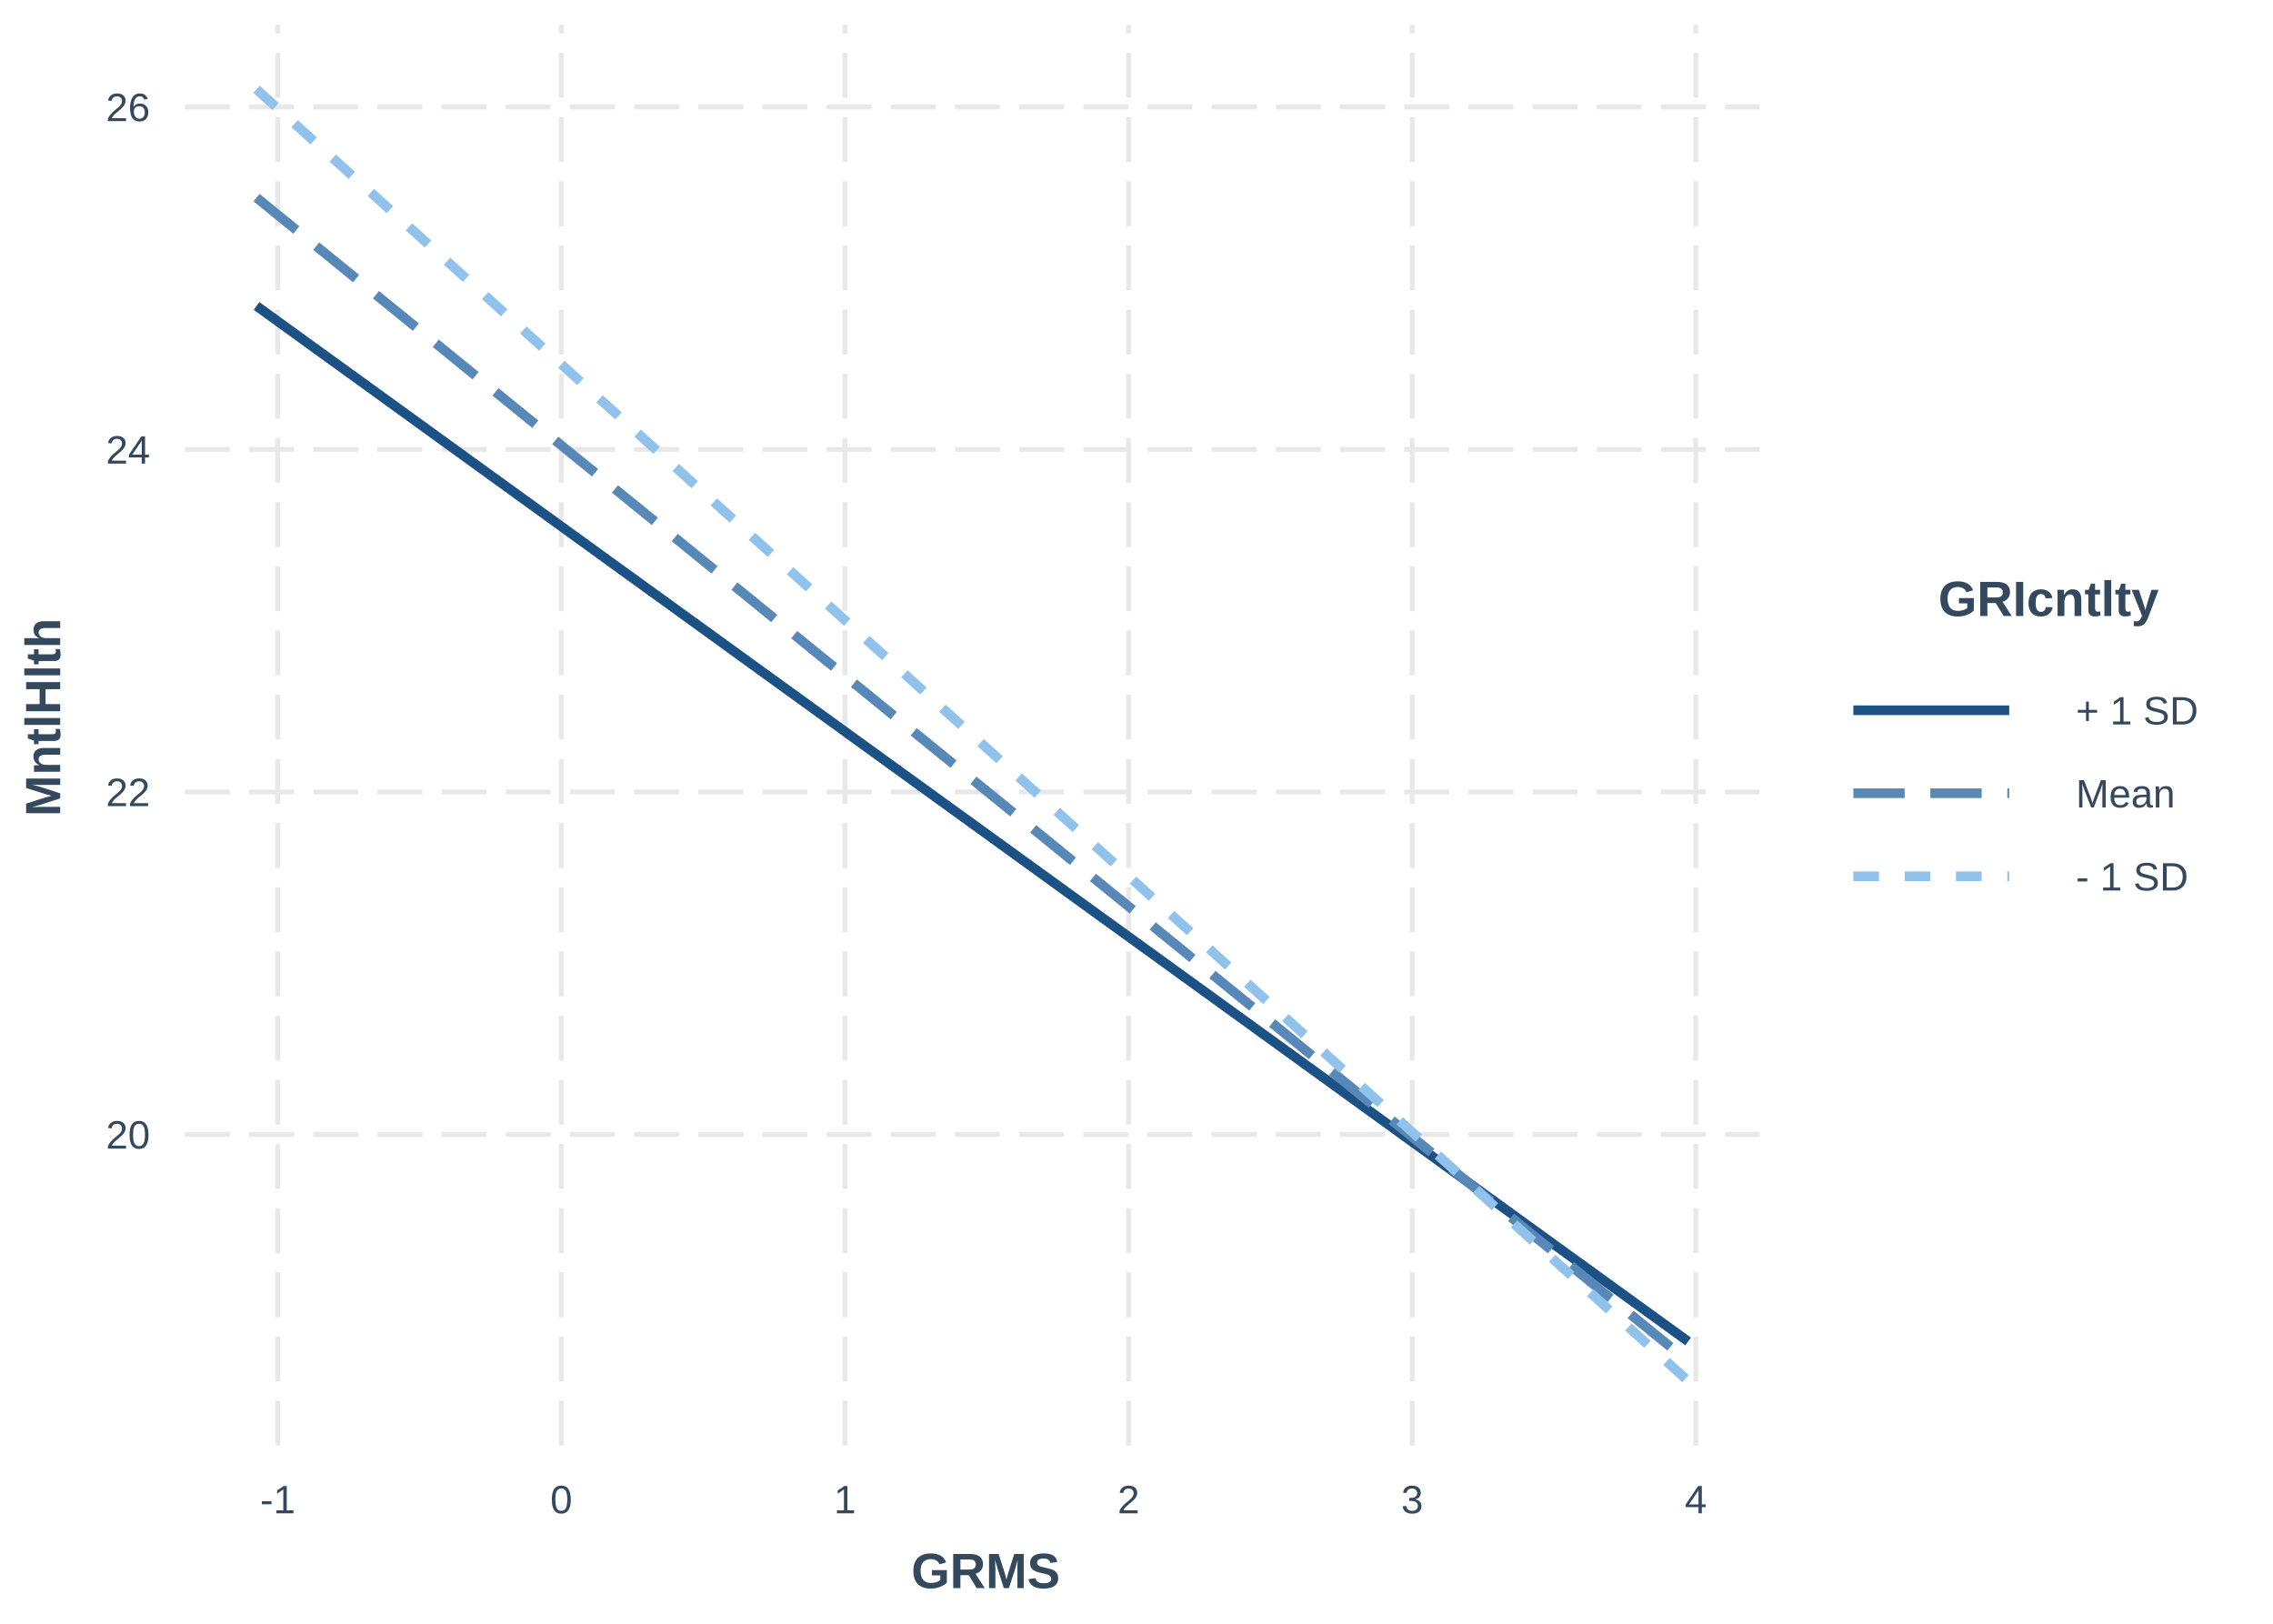
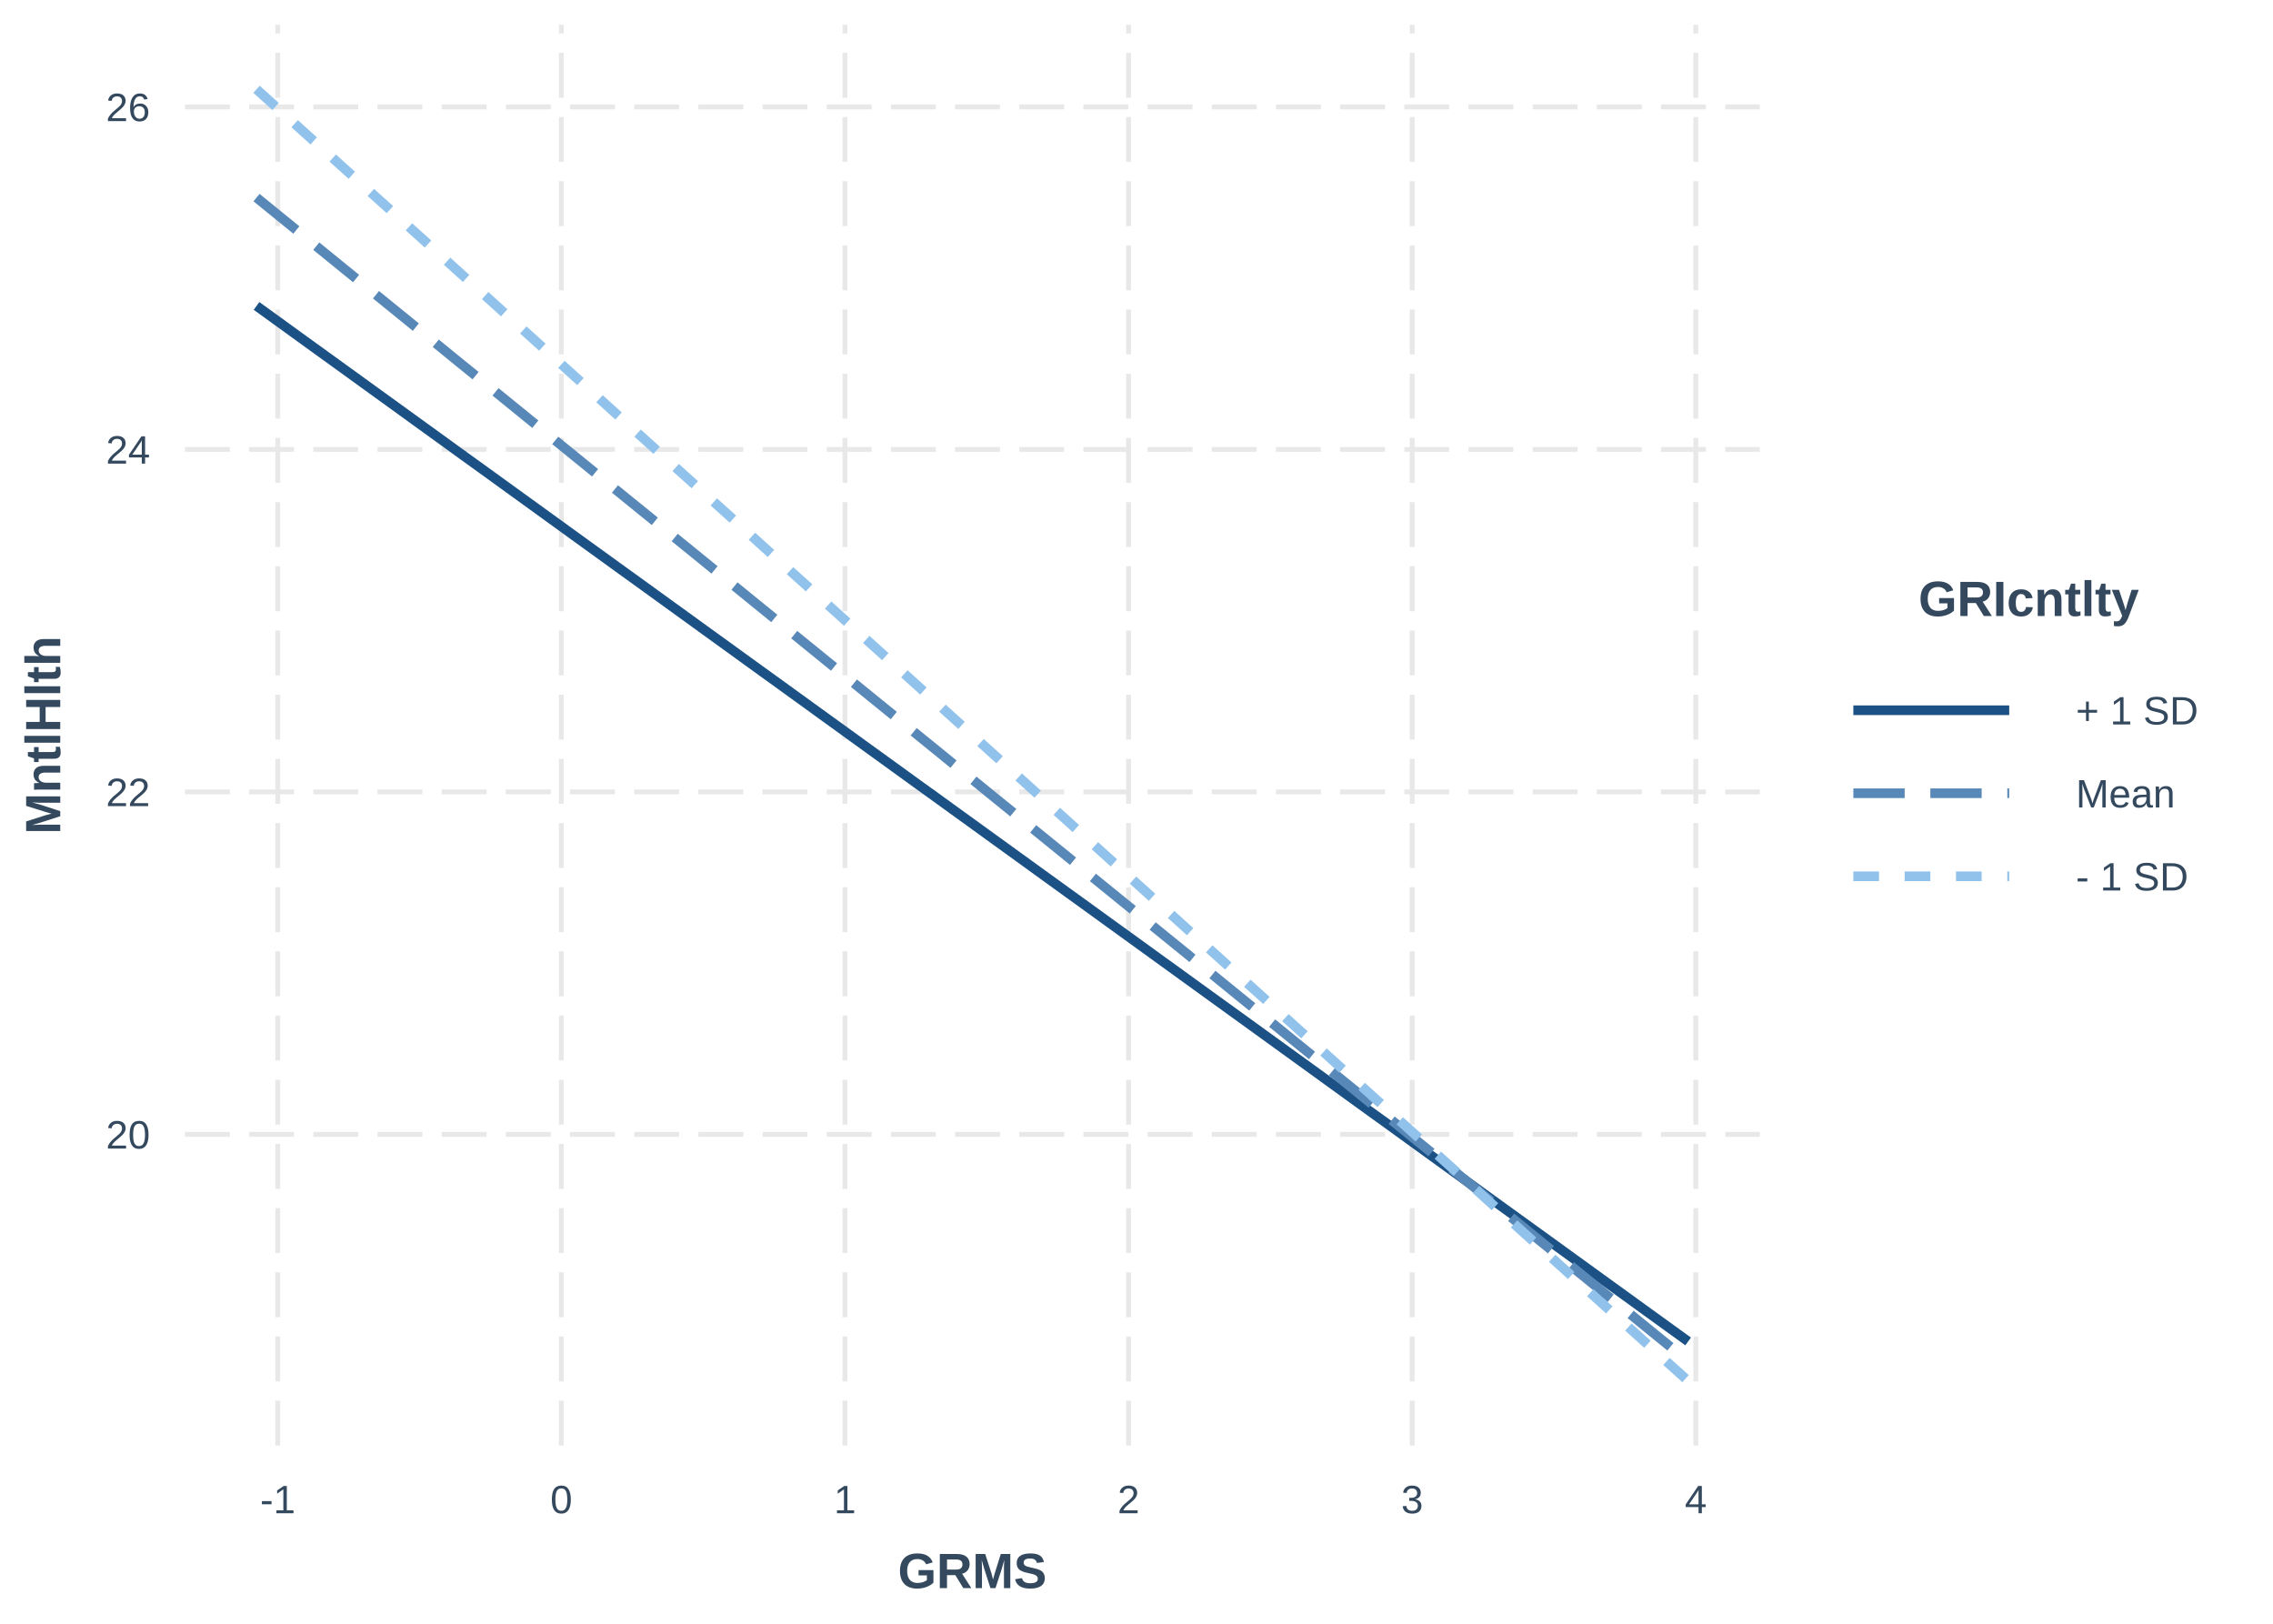
- <svg xmlns="http://www.w3.org/2000/svg" viewBox="0 0 504.00 360.00">
+ <svg xmlns="http://www.w3.org/2000/svg" class="svglite" width="504.00pt" height="360.00pt" viewBox="0 0 504.00 360.00">
  <defs>
    <style type="text/css">
-     line, polyline, polygon, path, rect, circle {
+     .svglite line, .svglite polyline, .svglite polygon, .svglite path, .svglite rect, .svglite circle {
      fill: none;
      stroke: #000000;
      stroke-linecap: round;
      stroke-linejoin: round;
      stroke-miterlimit: 10.00;
    }
  </style>
  </defs>
  <rect width="100%" height="100%" style="stroke: none; fill: #FFFFFF;" />
-   <rect x="0" y="0.00" width="504.00" height="360.00" style="stroke-width: 1.07; stroke: #FFFFFF; fill: #FFFFFF;" />
  <defs>
-     <clipPath id="cpNDEuMDB8MzkwLjIwfDMyMC41MXw1LjQ4">
-       <rect x="41.00" y="5.48" width="349.19" height="315.03" />
-     </clipPath>
-   </defs>
-   <rect x="41.00" y="5.48" width="349.19" height="315.03" style="stroke-width: 0.00; stroke: #FFFFFF; fill: #FFFFFF;" clip-path="url(#cpNDEuMDB8MzkwLjIwfDMyMC41MXw1LjQ4)" />
-   <polyline points="41.00,251.51 390.20,251.51 " style="stroke-width: 1.07; stroke: #E8E8E8; stroke-dasharray: 9.96,4.27; stroke-linecap: butt;" clip-path="url(#cpNDEuMDB8MzkwLjIwfDMyMC41MXw1LjQ4)" />
-   <polyline points="41.00,175.58 390.20,175.58 " style="stroke-width: 1.07; stroke: #E8E8E8; stroke-dasharray: 9.96,4.27; stroke-linecap: butt;" clip-path="url(#cpNDEuMDB8MzkwLjIwfDMyMC41MXw1LjQ4)" />
-   <polyline points="41.00,99.64 390.20,99.64 " style="stroke-width: 1.07; stroke: #E8E8E8; stroke-dasharray: 9.96,4.27; stroke-linecap: butt;" clip-path="url(#cpNDEuMDB8MzkwLjIwfDMyMC41MXw1LjQ4)" />
-   <polyline points="41.00,23.71 390.20,23.71 " style="stroke-width: 1.07; stroke: #E8E8E8; stroke-dasharray: 9.96,4.27; stroke-linecap: butt;" clip-path="url(#cpNDEuMDB8MzkwLjIwfDMyMC41MXw1LjQ4)" />
-   <polyline points="61.58,320.51 61.58,5.48 " style="stroke-width: 1.07; stroke: #E8E8E8; stroke-dasharray: 9.96,4.27; stroke-linecap: butt;" clip-path="url(#cpNDEuMDB8MzkwLjIwfDMyMC41MXw1LjQ4)" />
-   <polyline points="124.47,320.51 124.47,5.48 " style="stroke-width: 1.07; stroke: #E8E8E8; stroke-dasharray: 9.96,4.27; stroke-linecap: butt;" clip-path="url(#cpNDEuMDB8MzkwLjIwfDMyMC41MXw1LjQ4)" />
-   <polyline points="187.36,320.51 187.36,5.48 " style="stroke-width: 1.07; stroke: #E8E8E8; stroke-dasharray: 9.96,4.27; stroke-linecap: butt;" clip-path="url(#cpNDEuMDB8MzkwLjIwfDMyMC41MXw1LjQ4)" />
-   <polyline points="250.24,320.51 250.24,5.48 " style="stroke-width: 1.07; stroke: #E8E8E8; stroke-dasharray: 9.96,4.27; stroke-linecap: butt;" clip-path="url(#cpNDEuMDB8MzkwLjIwfDMyMC41MXw1LjQ4)" />
-   <polyline points="313.13,320.51 313.13,5.48 " style="stroke-width: 1.07; stroke: #E8E8E8; stroke-dasharray: 9.96,4.27; stroke-linecap: butt;" clip-path="url(#cpNDEuMDB8MzkwLjIwfDMyMC41MXw1LjQ4)" />
-   <polyline points="376.02,320.51 376.02,5.48 " style="stroke-width: 1.07; stroke: #E8E8E8; stroke-dasharray: 9.96,4.27; stroke-linecap: butt;" clip-path="url(#cpNDEuMDB8MzkwLjIwfDMyMC41MXw1LjQ4)" />
-   <polyline points="56.88,67.83 60.08,70.15 63.29,72.47 66.50,74.79 69.70,77.11 72.91,79.43 76.12,81.74 79.32,84.06 82.53,86.38 85.74,88.70 88.94,91.02 92.15,93.34 95.35,95.66 98.56,97.98 101.77,100.30 104.97,102.62 108.18,104.94 111.39,107.25 114.59,109.57 117.80,111.89 121.01,114.21 124.21,116.53 127.42,118.85 130.63,121.17 133.83,123.49 137.04,125.81 140.25,128.13 143.45,130.45 146.66,132.76 149.87,135.08 153.07,137.40 156.28,139.72 159.49,142.04 162.69,144.36 165.90,146.68 169.10,149.00 172.31,151.32 175.52,153.64 178.72,155.95 181.93,158.27 185.14,160.59 188.34,162.91 191.55,165.23 194.76,167.55 197.96,169.87 201.17,172.19 204.38,174.51 207.58,176.83 210.79,179.15 214.00,181.46 217.20,183.78 220.41,186.10 223.62,188.42 226.82,190.74 230.03,193.06 233.24,195.38 236.44,197.70 239.65,200.02 242.86,202.34 246.06,204.66 249.27,206.97 252.47,209.29 255.68,211.61 258.89,213.93 262.09,216.25 265.30,218.57 268.51,220.89 271.71,223.21 274.92,225.53 278.13,227.85 281.33,230.16 284.54,232.48 287.75,234.80 290.95,237.12 294.16,239.44 297.37,241.76 300.57,244.08 303.78,246.40 306.99,248.72 310.19,251.04 313.40,253.36 316.61,255.67 319.81,257.99 323.02,260.31 326.23,262.63 329.43,264.95 332.64,267.27 335.84,269.59 339.05,271.91 342.26,274.23 345.46,276.55 348.67,278.87 351.88,281.18 355.08,283.50 358.29,285.82 361.50,288.14 364.70,290.46 367.91,292.78 371.12,295.10 374.32,297.42 " style="stroke-width: 2.13; stroke: #1B5184; stroke-linecap: butt;" clip-path="url(#cpNDEuMDB8MzkwLjIwfDMyMC41MXw1LjQ4)" />
-   <polyline points="56.88,43.81 60.08,46.42 63.29,49.03 66.50,51.63 69.70,54.24 72.91,56.84 76.12,59.45 79.32,62.06 82.53,64.66 85.74,67.27 88.94,69.87 92.15,72.48 95.35,75.09 98.56,77.69 101.77,80.30 104.97,82.90 108.18,85.51 111.39,88.12 114.59,90.72 117.80,93.33 121.01,95.93 124.21,98.54 127.42,101.15 130.63,103.75 133.83,106.36 137.04,108.96 140.25,111.57 143.45,114.17 146.66,116.78 149.87,119.39 153.07,121.99 156.28,124.60 159.49,127.20 162.69,129.81 165.90,132.42 169.10,135.02 172.31,137.63 175.52,140.23 178.72,142.84 181.93,145.45 185.14,148.05 188.34,150.66 191.55,153.26 194.76,155.87 197.96,158.48 201.17,161.08 204.38,163.69 207.58,166.29 210.79,168.90 214.00,171.51 217.20,174.11 220.41,176.72 223.62,179.32 226.82,181.93 230.03,184.53 233.24,187.14 236.44,189.75 239.65,192.35 242.86,194.96 246.06,197.56 249.27,200.17 252.47,202.78 255.68,205.38 258.89,207.99 262.09,210.59 265.30,213.20 268.51,215.81 271.71,218.41 274.92,221.02 278.13,223.62 281.33,226.23 284.54,228.84 287.75,231.44 290.95,234.05 294.16,236.65 297.37,239.26 300.57,241.87 303.78,244.47 306.99,247.08 310.19,249.68 313.40,252.29 316.61,254.89 319.81,257.50 323.02,260.11 326.23,262.71 329.43,265.32 332.64,267.92 335.84,270.53 339.05,273.14 342.26,275.74 345.46,278.35 348.67,280.95 351.88,283.56 355.08,286.17 358.29,288.77 361.50,291.38 364.70,293.98 367.91,296.59 371.12,299.20 374.32,301.80 " style="stroke-width: 2.13; stroke: #5888B7; stroke-dasharray: 11.38,5.69,11.38,5.69; stroke-linecap: butt;" clip-path="url(#cpNDEuMDB8MzkwLjIwfDMyMC41MXw1LjQ4)" />
-   <polyline points="56.88,19.80 60.08,22.69 63.29,25.58 66.50,28.48 69.70,31.37 72.91,34.26 76.12,37.16 79.32,40.05 82.53,42.94 85.74,45.83 88.94,48.73 92.15,51.62 95.35,54.51 98.56,57.41 101.77,60.30 104.97,63.19 108.18,66.08 111.39,68.98 114.59,71.87 117.80,74.76 121.01,77.65 124.21,80.55 127.42,83.44 130.63,86.33 133.83,89.23 137.04,92.12 140.25,95.01 143.45,97.90 146.66,100.80 149.87,103.69 153.07,106.58 156.28,109.48 159.49,112.37 162.69,115.26 165.90,118.15 169.10,121.05 172.31,123.94 175.52,126.83 178.72,129.73 181.93,132.62 185.14,135.51 188.34,138.40 191.55,141.30 194.76,144.19 197.96,147.08 201.17,149.97 204.38,152.87 207.58,155.76 210.79,158.65 214.00,161.55 217.20,164.44 220.41,167.33 223.62,170.22 226.82,173.12 230.03,176.01 233.24,178.90 236.44,181.80 239.65,184.69 242.86,187.58 246.06,190.47 249.27,193.37 252.47,196.26 255.68,199.15 258.89,202.05 262.09,204.94 265.30,207.83 268.51,210.72 271.71,213.62 274.92,216.51 278.13,219.40 281.33,222.29 284.54,225.19 287.75,228.08 290.95,230.97 294.16,233.87 297.37,236.76 300.57,239.65 303.78,242.54 306.99,245.44 310.19,248.33 313.40,251.22 316.61,254.12 319.81,257.01 323.02,259.90 326.23,262.79 329.43,265.69 332.64,268.58 335.84,271.47 339.05,274.37 342.26,277.26 345.46,280.15 348.67,283.04 351.88,285.94 355.08,288.83 358.29,291.72 361.50,294.61 364.70,297.51 367.91,300.40 371.12,303.29 374.32,306.19 " style="stroke-width: 2.13; stroke: #90C2EC; stroke-dasharray: 5.69,5.69,5.69,5.69; stroke-linecap: butt;" clip-path="url(#cpNDEuMDB8MzkwLjIwfDMyMC41MXw1LjQ4)" />
-   <defs>
-     <clipPath id="cpMC4wMHw1MDQuMDB8MzYwLjAwfDAuMDA=">
+     <clipPath id="cpMC4wMHw1MDQuMDB8MC4wMHwzNjAuMDA=">
      <rect x="0.00" y="0.00" width="504.00" height="360.00" />
    </clipPath>
  </defs>
-   <g clip-path="url(#cpMC4wMHw1MDQuMDB8MzYwLjAwfDAuMDA=)">
-     <text x="23.49" y="254.66" style="font-size: 8.80px; fill: #34495E; font-family: Arial;" textLength="9.79px" lengthAdjust="spacingAndGlyphs">20</text>
+   <g clip-path="url(#cpMC4wMHw1MDQuMDB8MC4wMHwzNjAuMDA=)">
+     <rect x="0.00" y="0.00" width="504.00" height="360.00" style="stroke-width: 1.07; stroke: #FFFFFF; fill: #FFFFFF;" />
  </g>
-   <g clip-path="url(#cpMC4wMHw1MDQuMDB8MzYwLjAwfDAuMDA=)">
-     <text x="23.49" y="178.72" style="font-size: 8.80px; fill: #34495E; font-family: Arial;" textLength="9.79px" lengthAdjust="spacingAndGlyphs">22</text>
+   <defs>
+     <clipPath id="cpNDEuMDF8MzkwLjIwfDUuNDh8MzIwLjUw">
+       <rect x="41.01" y="5.48" width="349.19" height="315.02" />
+     </clipPath>
+   </defs>
+   <g clip-path="url(#cpNDEuMDF8MzkwLjIwfDUuNDh8MzIwLjUw)">
+     <rect x="41.01" y="5.48" width="349.19" height="315.02" style="stroke-width: 0.00; stroke: #FFFFFF; fill: #FFFFFF;" />
+     <polyline points="41.01,251.50 390.20,251.50 " style="stroke-width: 1.07; stroke: #E8E8E8; stroke-dasharray: 9.96,4.27; stroke-linecap: butt;" />
+     <polyline points="41.01,175.57 390.20,175.57 " style="stroke-width: 1.07; stroke: #E8E8E8; stroke-dasharray: 9.96,4.27; stroke-linecap: butt;" />
+     <polyline points="41.01,99.64 390.20,99.64 " style="stroke-width: 1.07; stroke: #E8E8E8; stroke-dasharray: 9.96,4.27; stroke-linecap: butt;" />
+     <polyline points="41.01,23.71 390.20,23.71 " style="stroke-width: 1.07; stroke: #E8E8E8; stroke-dasharray: 9.96,4.27; stroke-linecap: butt;" />
+     <polyline points="61.59,320.50 61.59,5.48 " style="stroke-width: 1.07; stroke: #E8E8E8; stroke-dasharray: 9.96,4.27; stroke-linecap: butt;" />
+     <polyline points="124.47,320.50 124.47,5.48 " style="stroke-width: 1.07; stroke: #E8E8E8; stroke-dasharray: 9.96,4.27; stroke-linecap: butt;" />
+     <polyline points="187.36,320.50 187.36,5.48 " style="stroke-width: 1.07; stroke: #E8E8E8; stroke-dasharray: 9.96,4.27; stroke-linecap: butt;" />
+     <polyline points="250.24,320.50 250.24,5.48 " style="stroke-width: 1.07; stroke: #E8E8E8; stroke-dasharray: 9.96,4.27; stroke-linecap: butt;" />
+     <polyline points="313.13,320.50 313.13,5.48 " style="stroke-width: 1.07; stroke: #E8E8E8; stroke-dasharray: 9.96,4.27; stroke-linecap: butt;" />
+     <polyline points="376.02,320.50 376.02,5.48 " style="stroke-width: 1.07; stroke: #E8E8E8; stroke-dasharray: 9.96,4.27; stroke-linecap: butt;" />
+     <polyline points="56.88,67.83 60.09,70.15 63.30,72.47 66.50,74.79 69.71,77.11 72.91,79.42 76.12,81.74 79.33,84.06 82.53,86.38 85.74,88.70 88.95,91.02 92.15,93.34 95.36,95.66 98.57,97.98 101.77,100.30 104.98,102.62 108.19,104.93 111.39,107.25 114.60,109.57 117.81,111.89 121.01,114.21 124.22,116.53 127.42,118.85 130.63,121.17 133.84,123.49 137.04,125.81 140.25,128.12 143.46,130.44 146.66,132.76 149.87,135.08 153.08,137.40 156.28,139.72 159.49,142.04 162.70,144.36 165.90,146.68 169.11,149.00 172.32,151.31 175.52,153.63 178.73,155.95 181.93,158.27 185.14,160.59 188.35,162.91 191.55,165.23 194.76,167.55 197.97,169.87 201.17,172.19 204.38,174.51 207.59,176.82 210.79,179.14 214.00,181.46 217.21,183.78 220.41,186.10 223.62,188.42 226.83,190.74 230.03,193.06 233.24,195.38 236.45,197.70 239.65,200.01 242.86,202.33 246.06,204.65 249.27,206.97 252.48,209.29 255.68,211.61 258.89,213.93 262.10,216.25 265.30,218.57 268.51,220.89 271.72,223.21 274.92,225.52 278.13,227.84 281.34,230.16 284.54,232.48 287.75,234.80 290.96,237.12 294.16,239.44 297.37,241.76 300.57,244.08 303.78,246.40 306.99,248.71 310.19,251.03 313.40,253.35 316.61,255.67 319.81,257.99 323.02,260.31 326.23,262.63 329.43,264.95 332.64,267.27 335.85,269.59 339.05,271.90 342.26,274.22 345.47,276.54 348.67,278.86 351.88,281.18 355.08,283.50 358.29,285.82 361.50,288.14 364.70,290.46 367.91,292.78 371.12,295.10 374.32,297.41 " style="stroke-width: 2.13; stroke: #1B5184; stroke-linecap: butt;" />
+     <polyline points="56.88,43.81 60.09,46.42 63.30,49.03 66.50,51.63 69.71,54.24 72.91,56.84 76.12,59.45 79.33,62.06 82.53,64.66 85.74,67.27 88.95,69.87 92.15,72.48 95.36,75.08 98.57,77.69 101.77,80.30 104.98,82.90 108.19,85.51 111.39,88.11 114.60,90.72 117.81,93.33 121.01,95.93 124.22,98.54 127.42,101.14 130.63,103.75 133.84,106.36 137.04,108.96 140.25,111.57 143.46,114.17 146.66,116.78 149.87,119.39 153.08,121.99 156.28,124.60 159.49,127.20 162.70,129.81 165.90,132.41 169.11,135.02 172.32,137.63 175.52,140.23 178.73,142.84 181.93,145.44 185.14,148.05 188.35,150.66 191.55,153.26 194.76,155.87 197.97,158.47 201.17,161.08 204.38,163.69 207.59,166.29 210.79,168.90 214.00,171.50 217.21,174.11 220.41,176.72 223.62,179.32 226.83,181.93 230.03,184.53 233.24,187.14 236.45,189.74 239.65,192.35 242.86,194.96 246.06,197.56 249.27,200.17 252.48,202.77 255.68,205.38 258.89,207.99 262.10,210.59 265.30,213.20 268.51,215.80 271.72,218.41 274.92,221.02 278.13,223.62 281.34,226.23 284.54,228.83 287.75,231.44 290.96,234.04 294.16,236.65 297.37,239.26 300.57,241.86 303.78,244.47 306.99,247.07 310.19,249.68 313.40,252.29 316.61,254.89 319.81,257.50 323.02,260.10 326.23,262.71 329.43,265.32 332.64,267.92 335.85,270.53 339.05,273.13 342.26,275.74 345.47,278.35 348.67,280.95 351.88,283.56 355.08,286.16 358.29,288.77 361.50,291.37 364.70,293.98 367.91,296.59 371.12,299.19 374.32,301.80 " style="stroke-width: 2.13; stroke: #5888B7; stroke-dasharray: 11.38,5.69,11.38,5.69; stroke-linecap: butt;" />
+     <polyline points="56.88,19.80 60.09,22.69 63.30,25.58 66.50,28.48 69.71,31.37 72.91,34.26 76.12,37.16 79.33,40.05 82.53,42.94 85.74,45.83 88.95,48.73 92.15,51.62 95.36,54.51 98.57,57.40 101.77,60.30 104.98,63.19 108.19,66.08 111.39,68.98 114.60,71.87 117.81,74.76 121.01,77.65 124.22,80.55 127.42,83.44 130.63,86.33 133.84,89.23 137.04,92.12 140.25,95.01 143.46,97.90 146.66,100.80 149.87,103.69 153.08,106.58 156.28,109.47 159.49,112.37 162.70,115.26 165.90,118.15 169.11,121.05 172.32,123.94 175.52,126.83 178.73,129.72 181.93,132.62 185.14,135.51 188.35,138.40 191.55,141.29 194.76,144.19 197.97,147.08 201.17,149.97 204.38,152.87 207.59,155.76 210.79,158.65 214.00,161.54 217.21,164.44 220.41,167.33 223.62,170.22 226.83,173.12 230.03,176.01 233.24,178.90 236.45,181.79 239.65,184.69 242.86,187.58 246.06,190.47 249.27,193.36 252.48,196.26 255.68,199.15 258.89,202.04 262.10,204.94 265.30,207.83 268.51,210.72 271.72,213.61 274.92,216.51 278.13,219.40 281.34,222.29 284.54,225.19 287.75,228.08 290.96,230.97 294.16,233.86 297.37,236.76 300.57,239.65 303.78,242.54 306.99,245.43 310.19,248.33 313.40,251.22 316.61,254.11 319.81,257.01 323.02,259.90 326.23,262.79 329.43,265.68 332.64,268.58 335.85,271.47 339.05,274.36 342.26,277.25 345.47,280.15 348.67,283.04 351.88,285.93 355.08,288.83 358.29,291.72 361.50,294.61 364.70,297.50 367.91,300.40 371.12,303.29 374.32,306.18 " style="stroke-width: 2.13; stroke: #90C2EC; stroke-dasharray: 5.69,5.69,5.69,5.69; stroke-linecap: butt;" />
  </g>
-   <g clip-path="url(#cpMC4wMHw1MDQuMDB8MzYwLjAwfDAuMDA=)">
-     <text x="23.49" y="102.79" style="font-size: 8.80px; fill: #34495E; font-family: Arial;" textLength="9.79px" lengthAdjust="spacingAndGlyphs">24</text>
-   </g>
-   <g clip-path="url(#cpMC4wMHw1MDQuMDB8MzYwLjAwfDAuMDA=)">
-     <text x="23.49" y="26.86" style="font-size: 8.80px; fill: #34495E; font-family: Arial;" textLength="9.79px" lengthAdjust="spacingAndGlyphs">26</text>
-   </g>
-   <g clip-path="url(#cpMC4wMHw1MDQuMDB8MzYwLjAwfDAuMDA=)">
-     <text x="57.67" y="335.52" style="font-size: 8.80px; fill: #34495E; font-family: Arial;" textLength="7.82px" lengthAdjust="spacingAndGlyphs">-1</text>
-   </g>
-   <g clip-path="url(#cpMC4wMHw1MDQuMDB8MzYwLjAwfDAuMDA=)">
-     <text x="122.02" y="335.52" style="font-size: 8.80px; fill: #34495E; font-family: Arial;" textLength="4.89px" lengthAdjust="spacingAndGlyphs">0</text>
-   </g>
-   <g clip-path="url(#cpMC4wMHw1MDQuMDB8MzYwLjAwfDAuMDA=)">
-     <text x="184.91" y="335.52" style="font-size: 8.80px; fill: #34495E; font-family: Arial;" textLength="4.89px" lengthAdjust="spacingAndGlyphs">1</text>
-   </g>
-   <g clip-path="url(#cpMC4wMHw1MDQuMDB8MzYwLjAwfDAuMDA=)">
-     <text x="247.80" y="335.52" style="font-size: 8.80px; fill: #34495E; font-family: Arial;" textLength="4.89px" lengthAdjust="spacingAndGlyphs">2</text>
-   </g>
-   <g clip-path="url(#cpMC4wMHw1MDQuMDB8MzYwLjAwfDAuMDA=)">
-     <text x="310.68" y="335.52" style="font-size: 8.80px; fill: #34495E; font-family: Arial;" textLength="4.89px" lengthAdjust="spacingAndGlyphs">3</text>
-   </g>
-   <g clip-path="url(#cpMC4wMHw1MDQuMDB8MzYwLjAwfDAuMDA=)">
-     <text x="373.57" y="335.52" style="font-size: 8.80px; fill: #34495E; font-family: Arial;" textLength="4.89px" lengthAdjust="spacingAndGlyphs">4</text>
-   </g>
-   <g clip-path="url(#cpMC4wMHw1MDQuMDB8MzYwLjAwfDAuMDA=)">
-     <text x="202.07" y="352.10" style="font-size: 11.00px; font-weight: bold; fill: #34495E; font-family: Arial;" textLength="27.06px" lengthAdjust="spacingAndGlyphs">GRMS</text>
-   </g>
-   <g clip-path="url(#cpMC4wMHw1MDQuMDB8MzYwLjAwfDAuMDA=)">
-     <text transform="translate(13.35,181.03) rotate(-90)" style="font-size: 11.00px; font-weight: bold; fill: #34495E; font-family: Arial;" textLength="36.07px" lengthAdjust="spacingAndGlyphs">MntlHlth</text>
-   </g>
-   <g clip-path="url(#cpMC4wMHw1MDQuMDB8MzYwLjAwfDAuMDA=)">
-     <text x="429.79" y="136.58" style="font-size: 11.00px; font-weight: bold; fill: #34495E; font-family: Arial;" textLength="40.10px" lengthAdjust="spacingAndGlyphs">GRIcntlty</text>
-   </g>
-   <rect x="406.63" y="148.27" width="43.20" height="18.40" style="stroke-width: 1.07; stroke: #FFFFFF; fill: #FFFFFF;" clip-path="url(#cpMC4wMHw1MDQuMDB8MzYwLjAwfDAuMDA=)" />
-   <line x1="410.95" y1="157.47" x2="445.51" y2="157.47" style="stroke-width: 2.13; stroke: #1B5184; stroke-linecap: butt;" clip-path="url(#cpMC4wMHw1MDQuMDB8MzYwLjAwfDAuMDA=)" />
-   <rect x="406.63" y="166.67" width="43.20" height="18.40" style="stroke-width: 1.07; stroke: #FFFFFF; fill: #FFFFFF;" clip-path="url(#cpMC4wMHw1MDQuMDB8MzYwLjAwfDAuMDA=)" />
-   <line x1="410.95" y1="175.87" x2="445.51" y2="175.87" style="stroke-width: 2.13; stroke: #5888B7; stroke-dasharray: 11.38,5.69,11.38,5.69; stroke-linecap: butt;" clip-path="url(#cpMC4wMHw1MDQuMDB8MzYwLjAwfDAuMDA=)" />
-   <rect x="406.63" y="185.07" width="43.20" height="18.40" style="stroke-width: 1.07; stroke: #FFFFFF; fill: #FFFFFF;" clip-path="url(#cpMC4wMHw1MDQuMDB8MzYwLjAwfDAuMDA=)" />
-   <line x1="410.95" y1="194.28" x2="445.51" y2="194.28" style="stroke-width: 2.13; stroke: #90C2EC; stroke-dasharray: 5.69,5.69,5.69,5.69; stroke-linecap: butt;" clip-path="url(#cpMC4wMHw1MDQuMDB8MzYwLjAwfDAuMDA=)" />
-   <g clip-path="url(#cpMC4wMHw1MDQuMDB8MzYwLjAwfDAuMDA=)">
+   <g clip-path="url(#cpMC4wMHw1MDQuMDB8MC4wMHwzNjAuMDA=)">
+     <text x="28.39" y="254.65" text-anchor="middle" style="font-size: 8.80px; fill: #34495E; font-family: Arial;" textLength="9.79px" lengthAdjust="spacingAndGlyphs">20</text>
+     <text x="28.39" y="178.72" text-anchor="middle" style="font-size: 8.80px; fill: #34495E; font-family: Arial;" textLength="9.79px" lengthAdjust="spacingAndGlyphs">22</text>
+     <text x="28.39" y="102.79" text-anchor="middle" style="font-size: 8.80px; fill: #34495E; font-family: Arial;" textLength="9.79px" lengthAdjust="spacingAndGlyphs">24</text>
+     <text x="28.39" y="26.86" text-anchor="middle" style="font-size: 8.80px; fill: #34495E; font-family: Arial;" textLength="9.79px" lengthAdjust="spacingAndGlyphs">26</text>
+     <text x="61.59" y="335.51" text-anchor="middle" style="font-size: 8.80px; fill: #34495E; font-family: Arial;" textLength="7.83px" lengthAdjust="spacingAndGlyphs">-1</text>
+     <text x="124.47" y="335.51" text-anchor="middle" style="font-size: 8.80px; fill: #34495E; font-family: Arial;" textLength="4.90px" lengthAdjust="spacingAndGlyphs">0</text>
+     <text x="187.36" y="335.51" text-anchor="middle" style="font-size: 8.80px; fill: #34495E; font-family: Arial;" textLength="4.90px" lengthAdjust="spacingAndGlyphs">1</text>
+     <text x="250.24" y="335.51" text-anchor="middle" style="font-size: 8.80px; fill: #34495E; font-family: Arial;" textLength="4.90px" lengthAdjust="spacingAndGlyphs">2</text>
+     <text x="313.13" y="335.51" text-anchor="middle" style="font-size: 8.80px; fill: #34495E; font-family: Arial;" textLength="4.90px" lengthAdjust="spacingAndGlyphs">3</text>
+     <text x="376.02" y="335.51" text-anchor="middle" style="font-size: 8.80px; fill: #34495E; font-family: Arial;" textLength="4.90px" lengthAdjust="spacingAndGlyphs">4</text>
+     <text x="215.60" y="352.10" text-anchor="middle" style="font-size: 11.00px; font-weight: bold; fill: #34495E; font-family: Arial;" textLength="27.06px" lengthAdjust="spacingAndGlyphs">GRMS</text>
+     <text transform="translate(13.36,162.99) rotate(-90)" text-anchor="middle" style="font-size: 11.00px; font-weight: bold; fill: #34495E; font-family: Arial;" textLength="36.07px" lengthAdjust="spacingAndGlyphs">MntlHlth</text>
+     <text x="449.84" y="136.58" text-anchor="middle" style="font-size: 11.00px; font-weight: bold; fill: #34495E; font-family: Arial;" textLength="40.10px" lengthAdjust="spacingAndGlyphs">GRIcntlty</text>
+     <rect x="406.63" y="148.26" width="43.20" height="18.40" style="stroke-width: 1.07; stroke: #FFFFFF; fill: #FFFFFF;" />
+     <line x1="410.95" y1="157.47" x2="445.51" y2="157.47" style="stroke-width: 2.13; stroke: #1B5184; stroke-linecap: butt;" />
+     <rect x="406.63" y="166.67" width="43.20" height="18.40" style="stroke-width: 1.07; stroke: #FFFFFF; fill: #FFFFFF;" />
+     <line x1="410.95" y1="175.87" x2="445.51" y2="175.87" style="stroke-width: 2.13; stroke: #5888B7; stroke-dasharray: 11.38,5.69,11.38,5.69; stroke-linecap: butt;" />
+     <rect x="406.63" y="185.07" width="43.20" height="18.40" style="stroke-width: 1.07; stroke: #FFFFFF; fill: #FFFFFF;" />
+     <line x1="410.95" y1="194.28" x2="445.51" y2="194.28" style="stroke-width: 2.13; stroke: #90C2EC; stroke-dasharray: 5.69,5.69,5.69,5.69; stroke-linecap: butt;" />
    <text x="460.29" y="160.62" style="font-size: 8.80px; fill: #34495E; font-family: Arial;" textLength="27.15px" lengthAdjust="spacingAndGlyphs">+ 1 SD</text>
-   </g>
-   <g clip-path="url(#cpMC4wMHw1MDQuMDB8MzYwLjAwfDAuMDA=)">
-     <text x="460.29" y="179.02" style="font-size: 8.80px; fill: #34495E; font-family: Arial;" textLength="22.01px" lengthAdjust="spacingAndGlyphs">Mean</text>
-   </g>
-   <g clip-path="url(#cpMC4wMHw1MDQuMDB8MzYwLjAwfDAuMDA=)">
+     <text x="460.29" y="179.02" style="font-size: 8.80px; fill: #34495E; font-family: Arial;" textLength="22.02px" lengthAdjust="spacingAndGlyphs">Mean</text>
    <text x="460.29" y="197.43" style="font-size: 8.80px; fill: #34495E; font-family: Arial;" textLength="24.94px" lengthAdjust="spacingAndGlyphs">- 1 SD</text>
  </g>
</svg>
